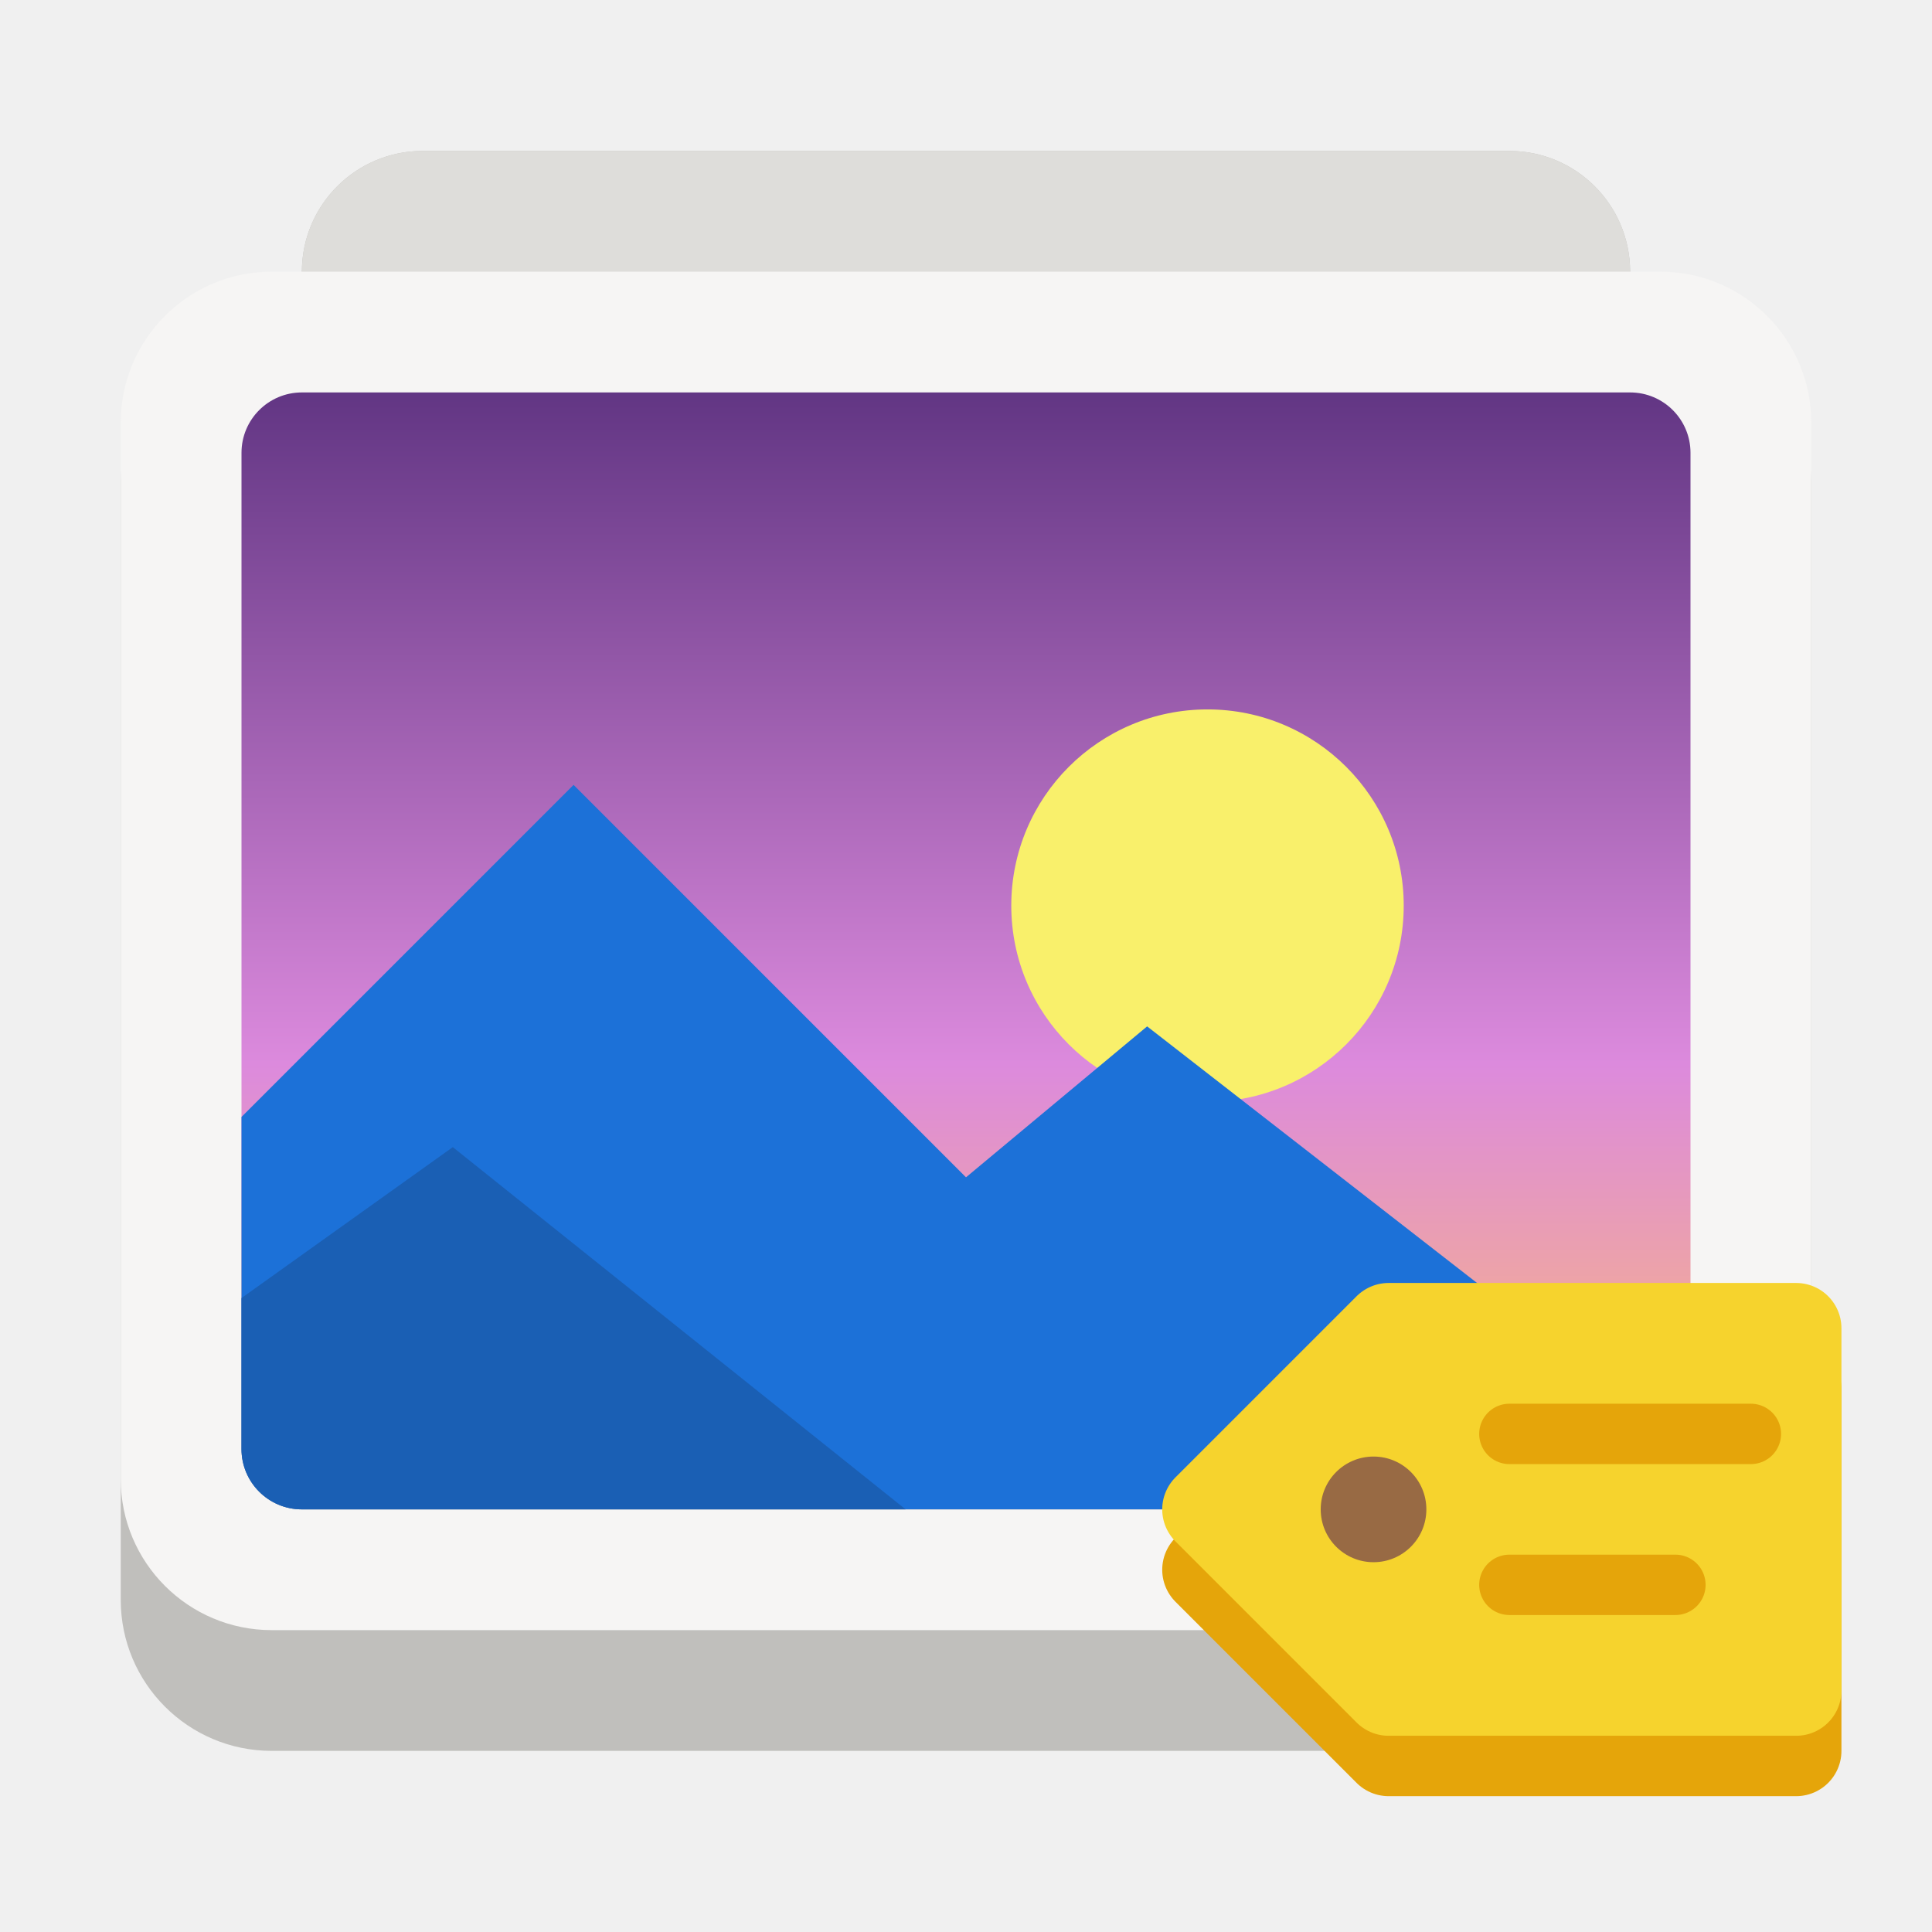
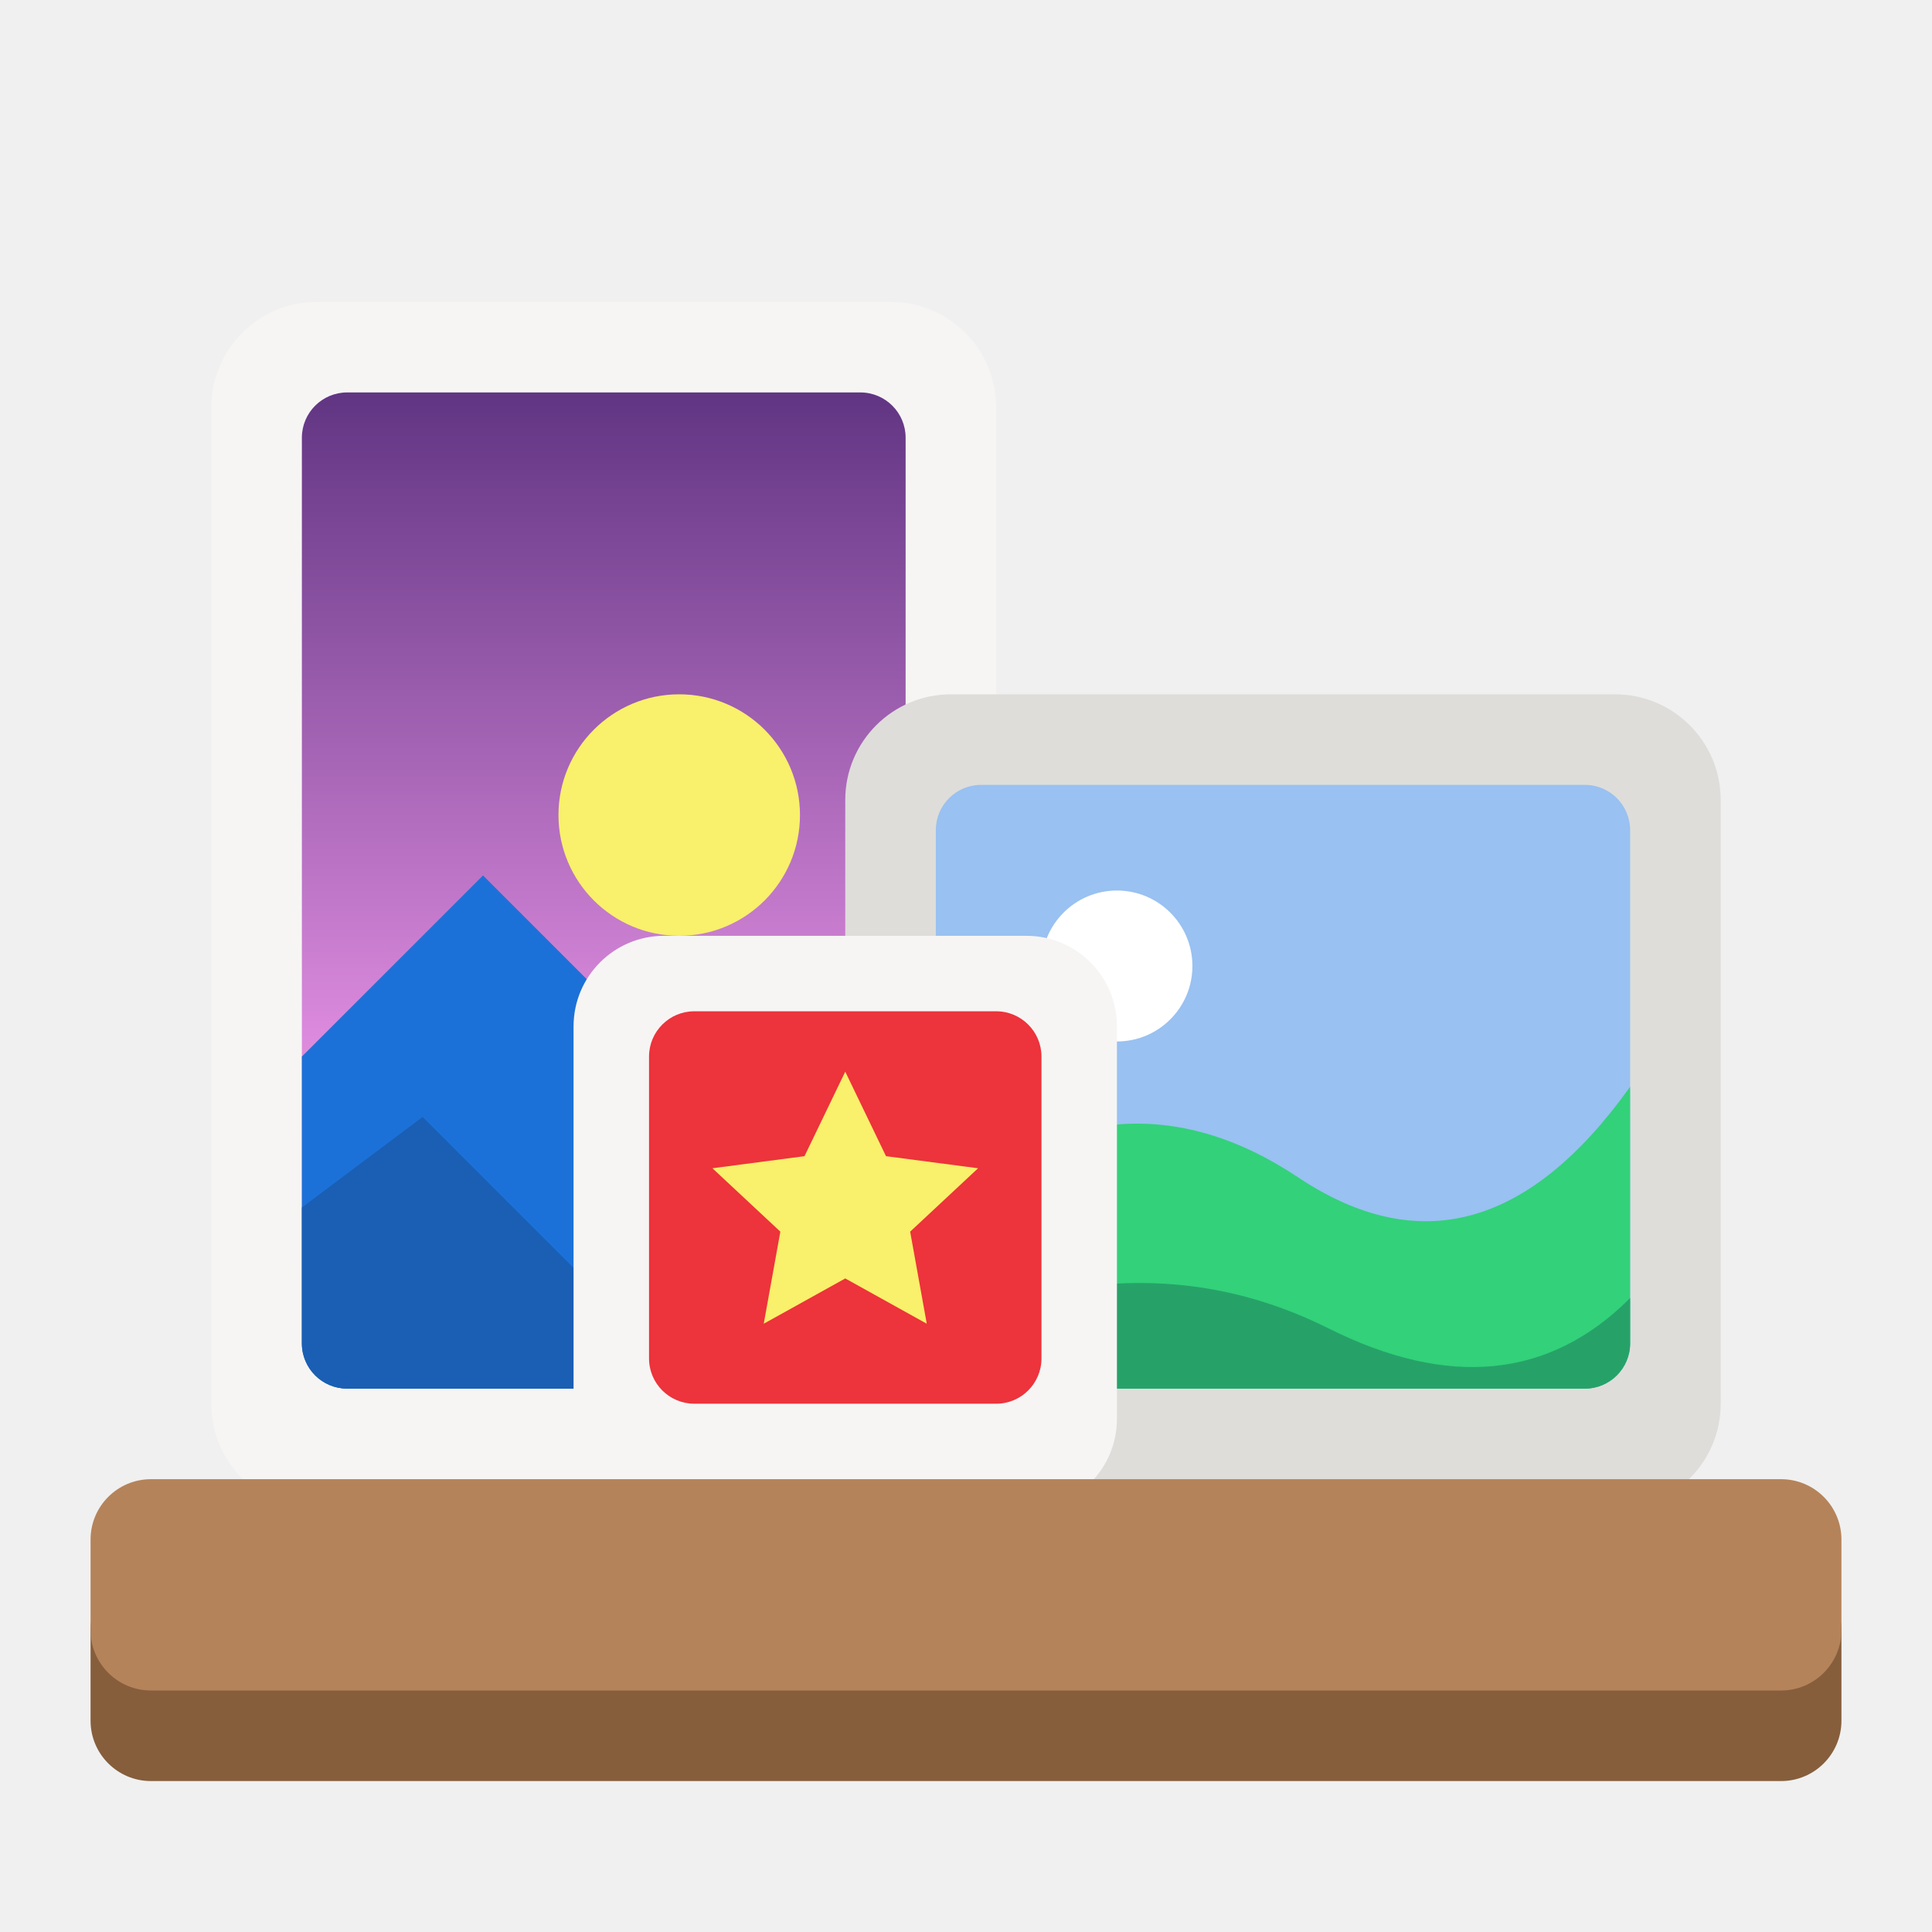
<svg xmlns="http://www.w3.org/2000/svg" width="128" height="128" viewBox="0 0 128 128">
  <defs>
-     <linearGradient id="sky" x1="0" y1="0" x2="0" y2="1">
+     <linearGradient id="dusk" x1="0" y1="0" x2="0" y2="1">
      <stop offset="0" stop-color="#613583" />
-       <stop offset="0.6" stop-color="#dc8add" />
+       <stop offset="0.65" stop-color="#dc8add" />
      <stop offset="1" stop-color="#ffbe6f" />
    </linearGradient>
-     <clipPath id="picture">
-       <rect x="16" y="26" width="96" height="74" rx="4" />
+     <clipPath id="tall">
+       <rect x="20" y="26" width="40" height="66" rx="3" />
+     </clipPath>
+     <clipPath id="wide">
+       <rect x="62" y="52" width="46" height="40" rx="3" />
    </clipPath>
  </defs>
-   <rect x="20" y="10" width="88" height="40" rx="8" fill="#c0bfbc" />
-   <rect x="20" y="10" width="88" height="36" rx="8" fill="#deddda" />
-   <rect x="8" y="22" width="112" height="94" rx="10" fill="#c0bfbc" />
-   <rect x="8" y="18" width="112" height="90" rx="10" fill="#f6f5f4" />
-   <g clip-path="url(#picture)">
-     <rect x="16" y="26" width="96" height="74" fill="url(#sky)" />
-     <circle cx="80" cy="60" r="13" fill="#f9f06b" />
-     <path d="M16 100V74l22-22 26 26 12-10 36 28v4z" fill="#1c71d8" />
-     <path d="M16 100V86l14-10 30 24z" fill="#1a5fb4" />
+   <rect x="14" y="20" width="52" height="80" rx="7" fill="#f6f5f4" />
+   <g clip-path="url(#tall)">
+     <rect x="20" y="26" width="40" height="66" fill="url(#dusk)" />
+     <circle cx="45" cy="54" r="8" fill="#f9f06b" />
+     <path d="M20 92V70l12-12 14 14 6-5 8 7v18z" fill="#1c71d8" />
+     <path d="M20 92V80l8-6 18 18z" fill="#1a5fb4" />
  </g>
-   <g stroke-linejoin="round" stroke-width="6">
-     <path d="M80 104l12-12h27v24H92z" fill="#e5a50a" stroke="#e5a50a" />
-     <path d="M80 100l12-12h27v24H92z" fill="#f6d32d" stroke="#f6d32d" />
+   <rect x="56" y="46" width="58" height="54" rx="7" fill="#deddda" />
+   <g clip-path="url(#wide)">
+     <rect x="62" y="52" width="46" height="40" fill="#99c1f1" />
+     <circle cx="74" cy="64" r="5" fill="#ffffff" />
+     <path d="M62 92V80q12-10 24-2t22-6v20z" fill="#33d17a" />
+     <path d="M62 92v-4q14-6 26 0t20-2v6z" fill="#26a269" />
  </g>
-   <circle cx="91" cy="100" r="3.5" fill="#986a44" />
-   <path d="M100 95h16M100 105h11" stroke="#e5a50a" stroke-width="4" stroke-linecap="round" />
+   <rect x="38" y="62" width="36" height="38" rx="6" fill="#f6f5f4" />
+   <rect x="43" y="67" width="26" height="26" rx="3" fill="#ed333b" />
+   <path d="M56 71l2.7 5.6 6.1.8-4.5 4.2 1.1 6.1-5.4-3-5.4 3 1.1-6.1-4.5-4.2 6.1-.8z" fill="#f9f06b" />
+   <rect x="6" y="104" width="116" height="14" rx="4" fill="#865e3c" />
+   <rect x="6" y="98" width="116" height="14" rx="4" fill="#b5835a" />
</svg>
